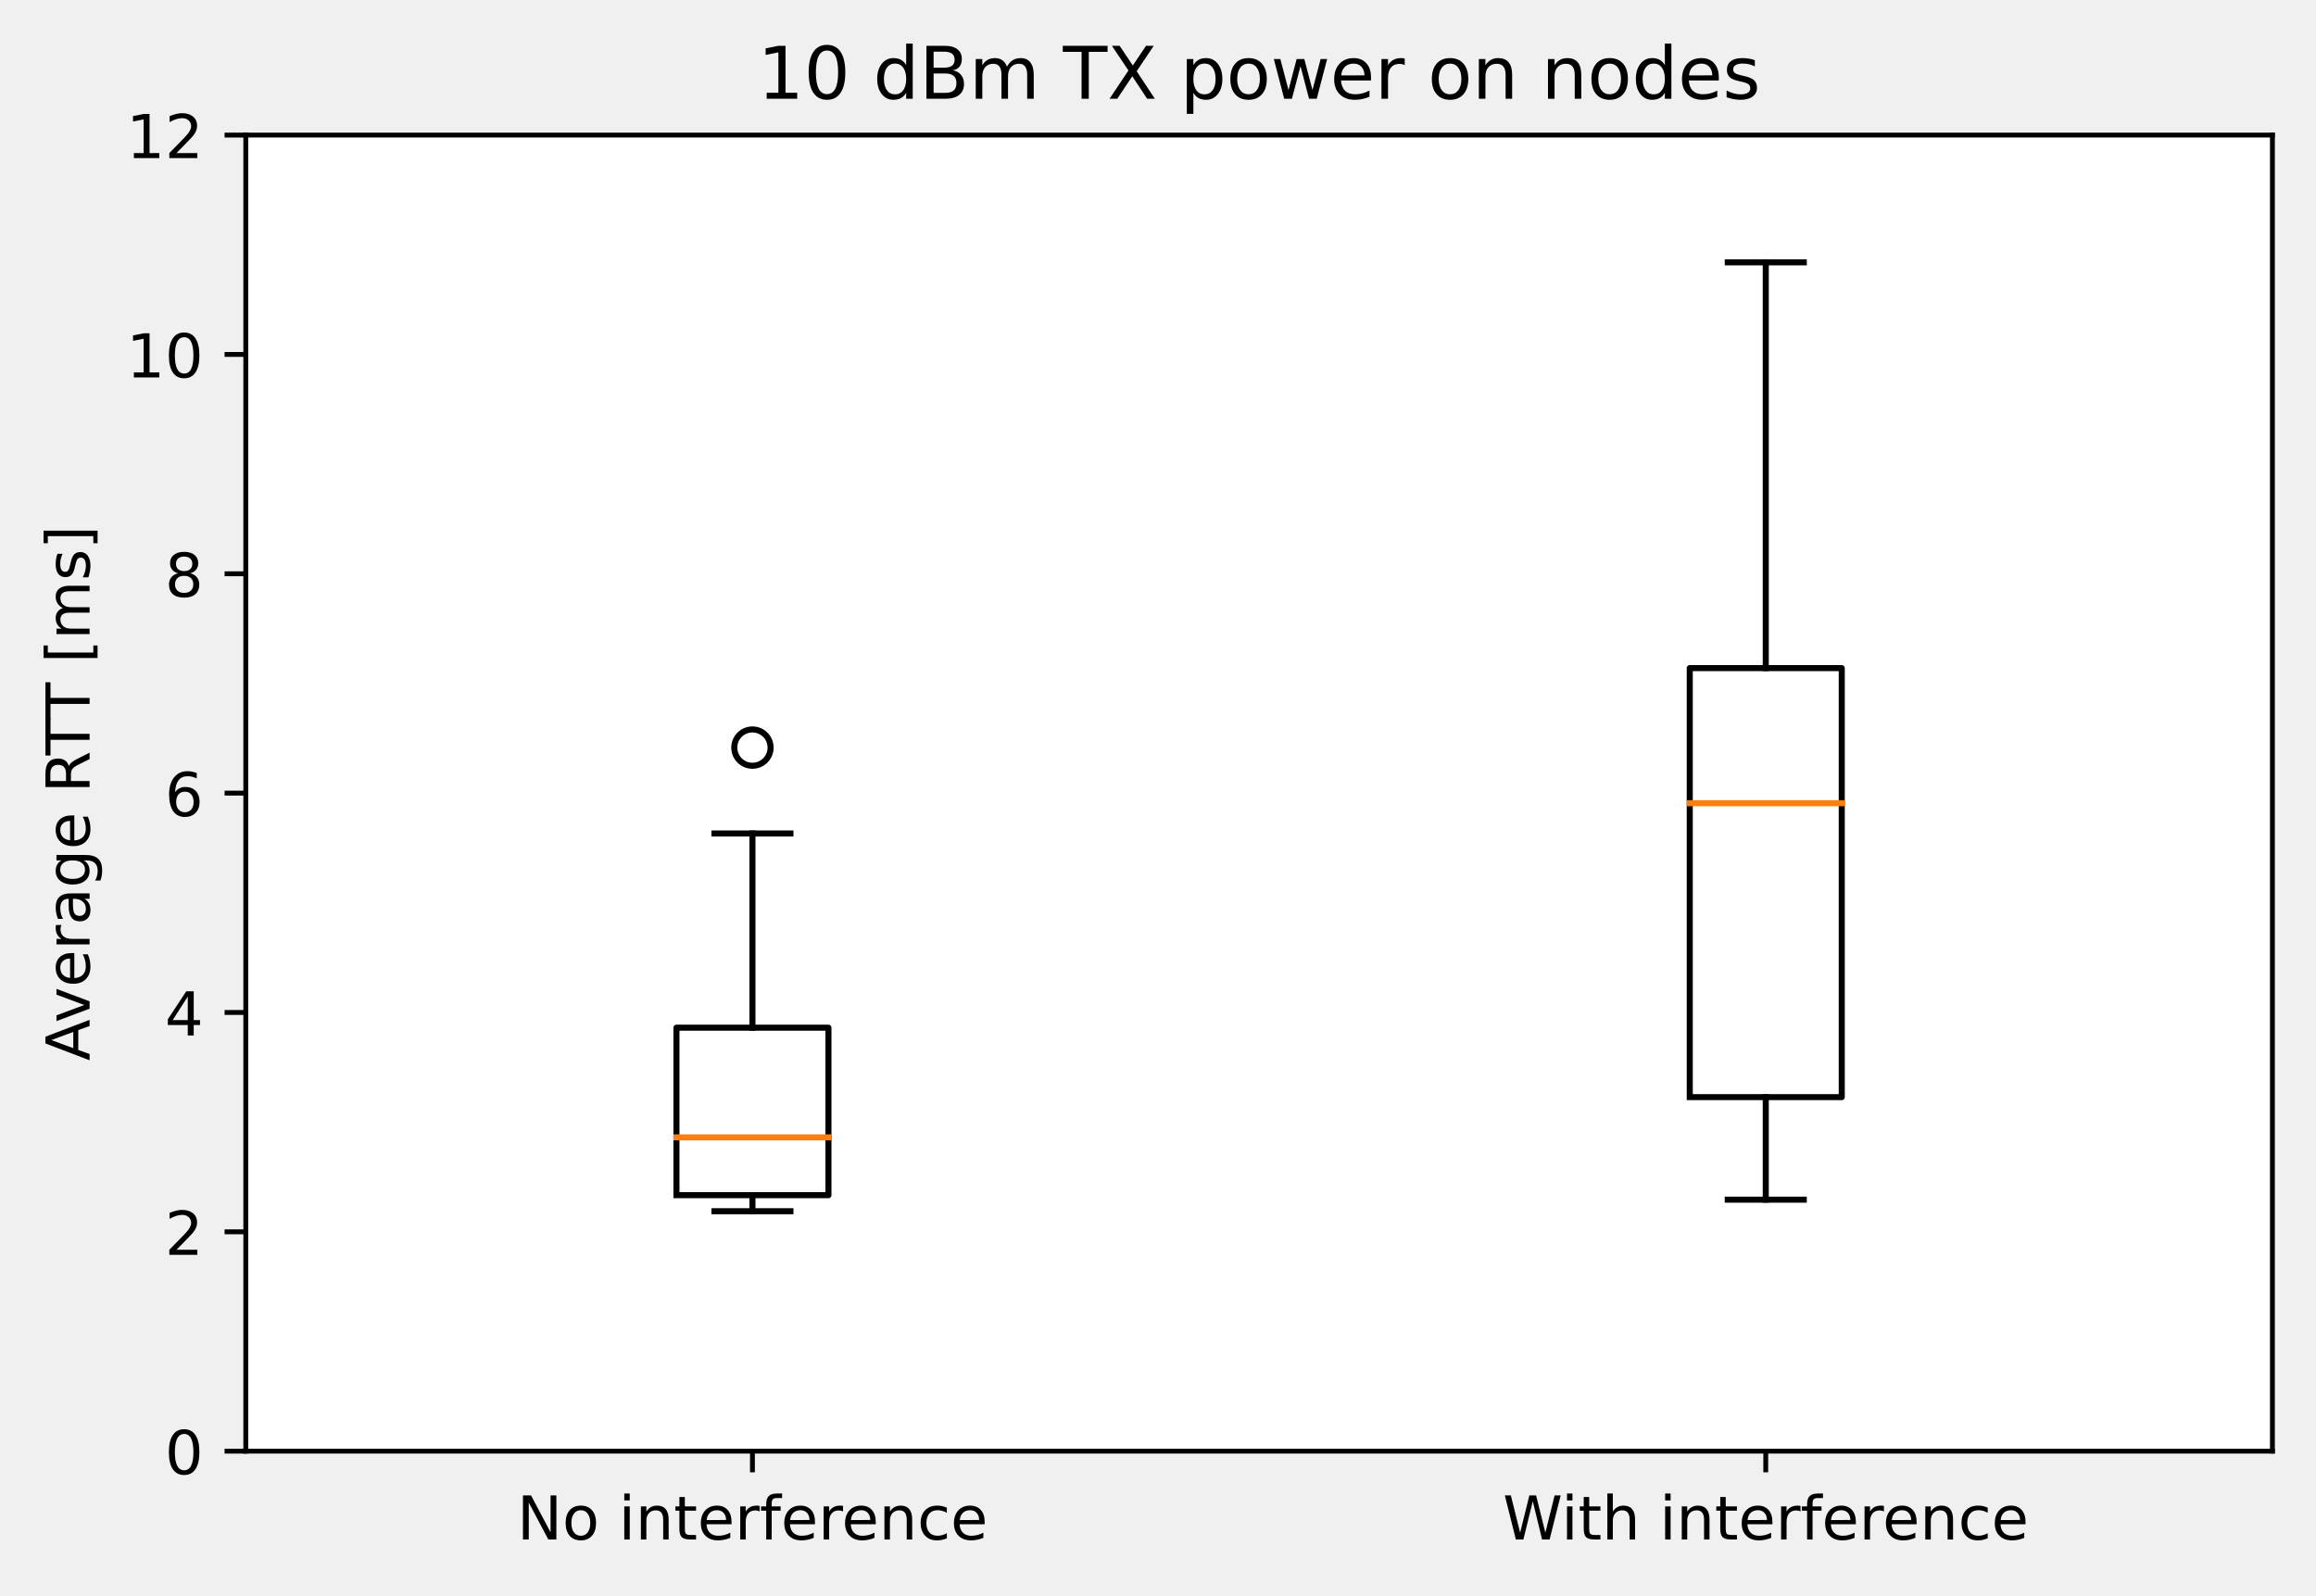
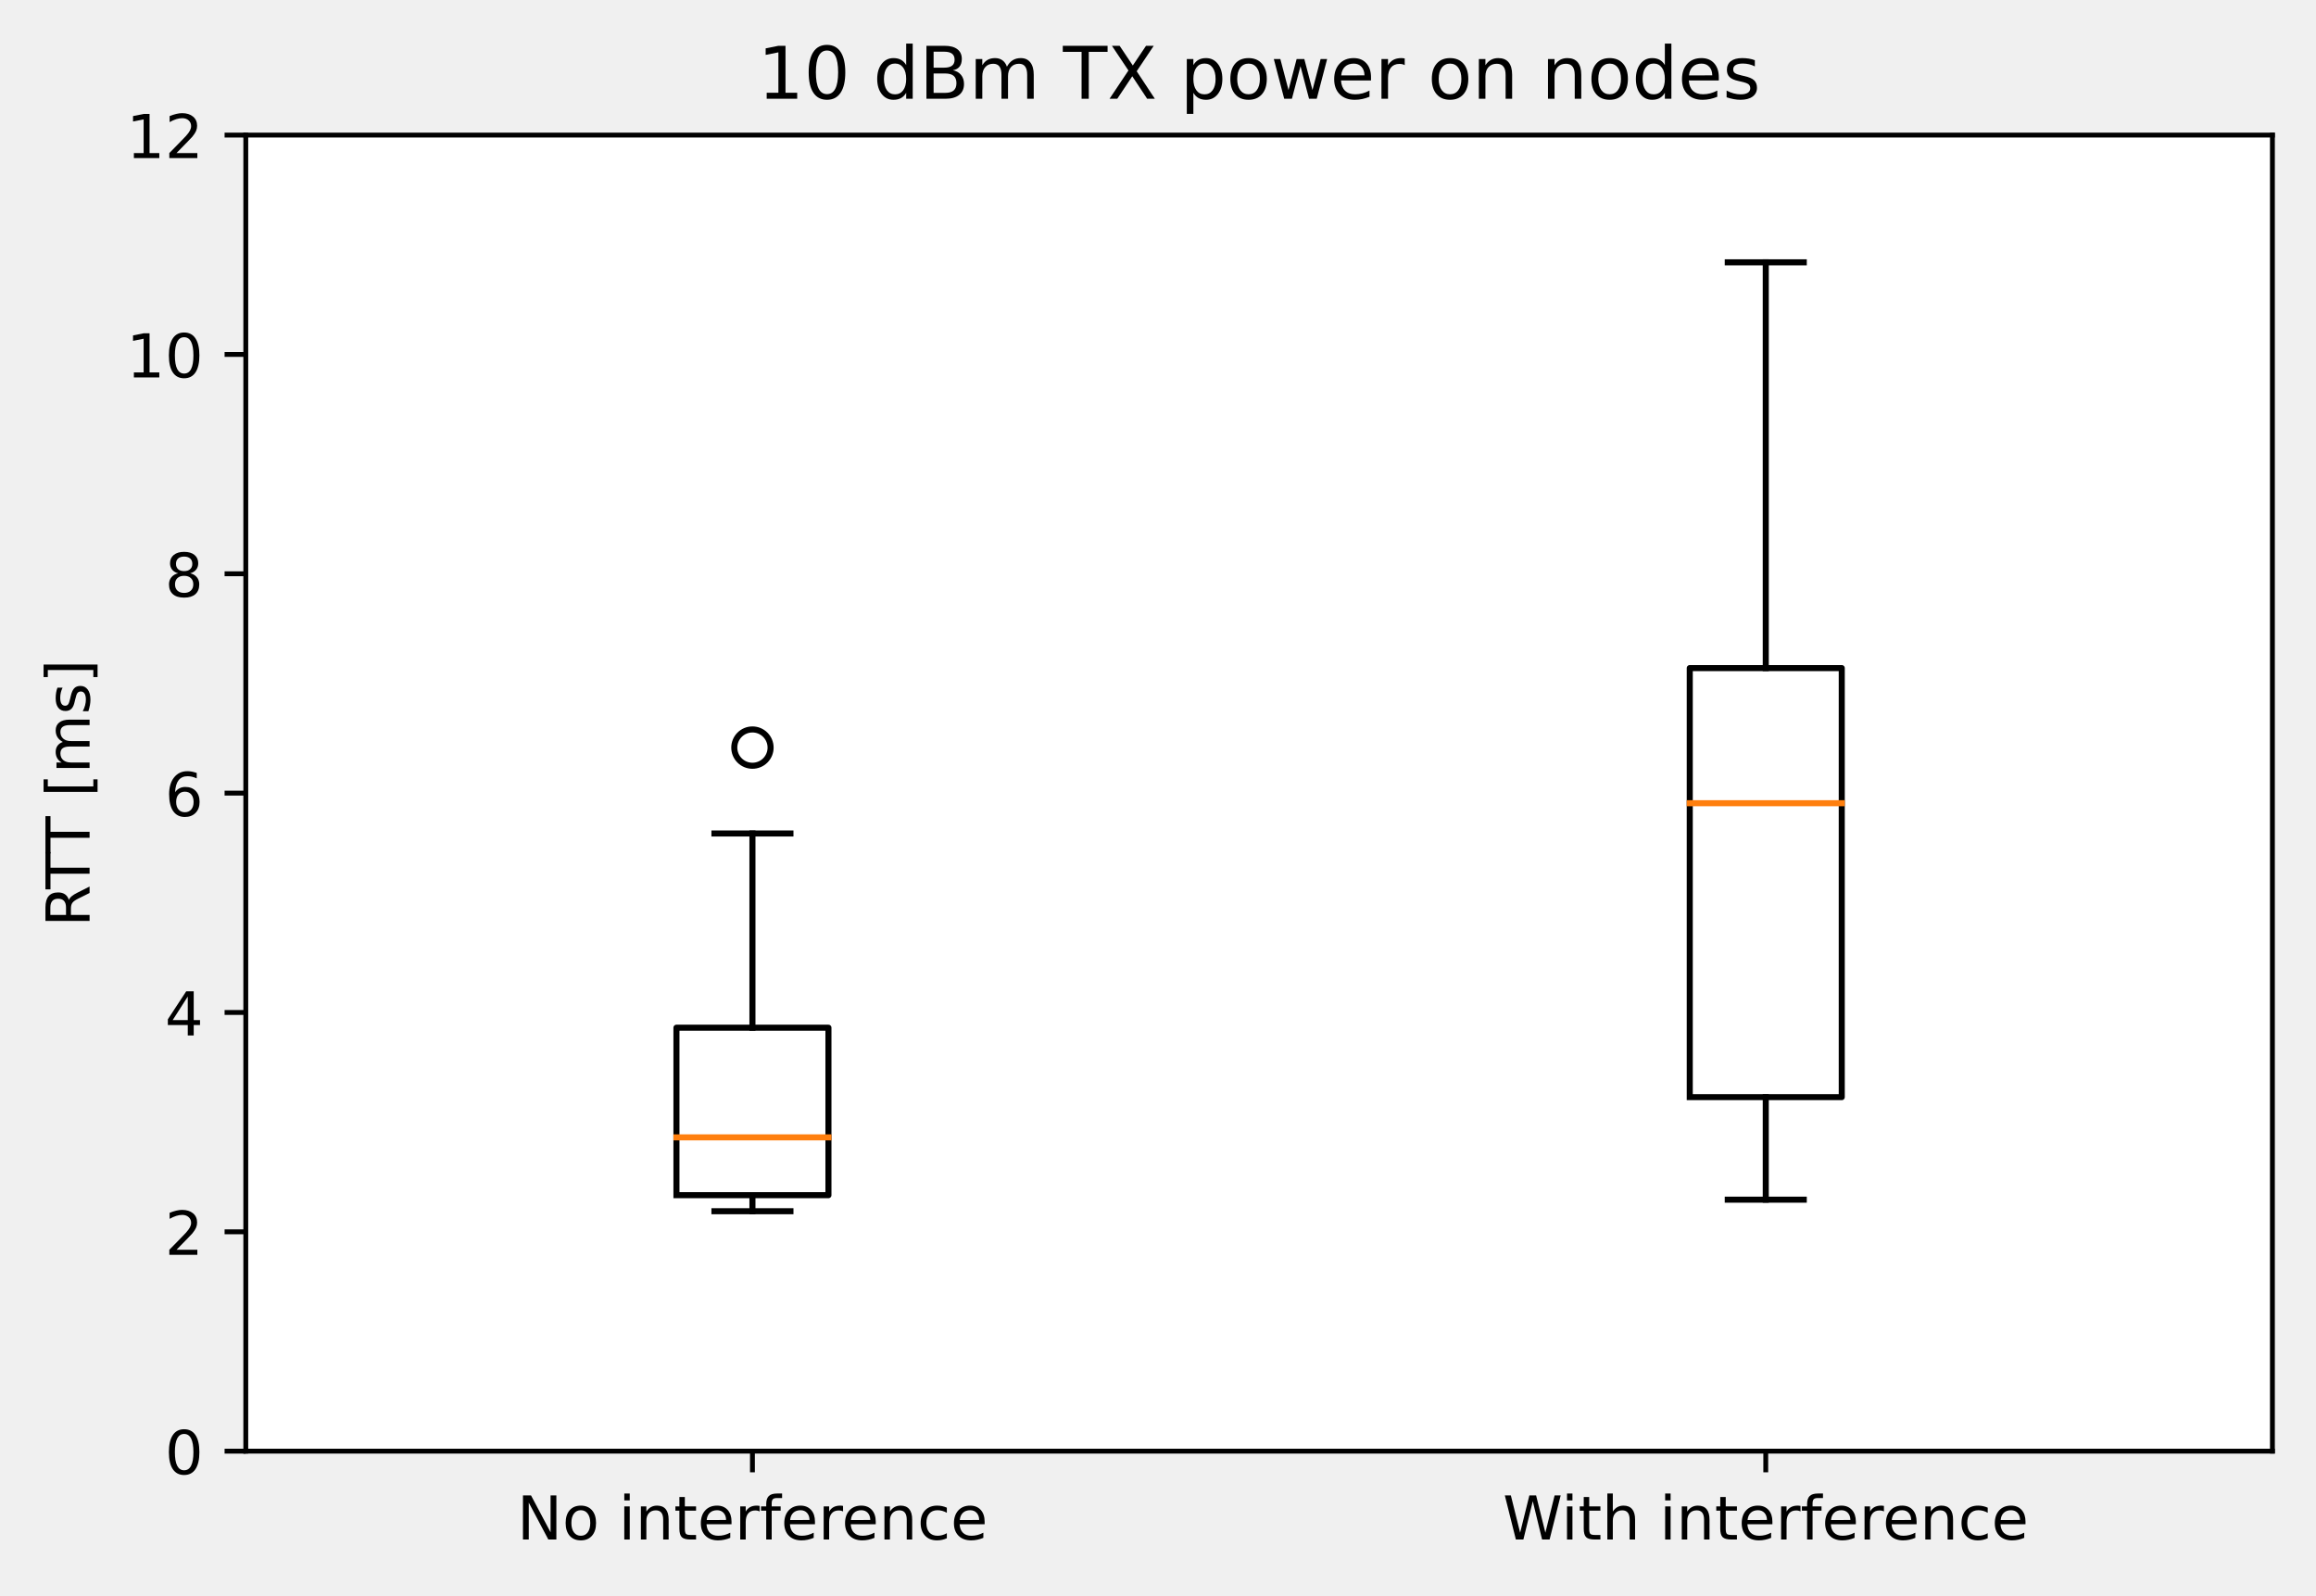
<svg xmlns="http://www.w3.org/2000/svg" xmlns:xlink="http://www.w3.org/1999/xlink" height="263.636pt" version="1.1" viewBox="0 0 382.603 263.636" width="382.603pt">
  <defs>
    <style type="text/css">*{stroke-linecap:butt;stroke-linejoin:round;}</style>
  </defs>
  <g id="figure_1">
    <g id="patch_1">
      <path d="M 0 263.636  L 382.603 263.636  L 382.603 0  L 0 0  z " style="fill:none;" />
    </g>
    <g id="axes_1">
      <g id="patch_2">
        <path d="M 40.603 239.758  L 375.403 239.758  L 375.403 22.318  L 40.603 22.318  z " style="fill:#ffffff;" />
      </g>
      <g id="matplotlib.axis_1">
        <g id="xtick_1">
          <g id="line2d_1">
            <defs>
-               <path d="M 0 0  L 0 3.5  " id="ma8da17f36c" style="stroke:#000000;stroke-width:0.8;" />
+               <path d="M 0 0  L 0 3.5  " id="m5509117e41" style="stroke:#000000;stroke-width:0.8;" />
            </defs>
            <g>
-               <use style="stroke:#000000;stroke-width:0.8;" x="124.303" xlink:href="#ma8da17f36c" y="239.758" />
+               <use style="stroke:#000000;stroke-width:0.8;" x="124.303" xlink:href="#m5509117e41" y="239.758" />
            </g>
          </g>
          <g id="text_1">
            <g transform="translate(85.41328 254.3566)scale(0.1 -0.1)">
              <defs>
                <path d="M 628 4666  L 1478 4666  L 3547 763  L 3547 4666  L 4159 4666  L 4159 0  L 3309 0  L 1241 3903  L 1241 0  L 628 0  L 628 4666  z " id="DejaVuSans-4e" transform="scale(0.015625)" />
                <path d="M 1959 3097  Q 1497 3097 1228 2736  Q 959 2375 959 1747  Q 959 1119 1226 758  Q 1494 397 1959 397  Q 2419 397 2687 759  Q 2956 1122 2956 1747  Q 2956 2369 2687 2733  Q 2419 3097 1959 3097  z M 1959 3584  Q 2709 3584 3137 3096  Q 3566 2609 3566 1747  Q 3566 888 3137 398  Q 2709 -91 1959 -91  Q 1206 -91 779 398  Q 353 888 353 1747  Q 353 2609 779 3096  Q 1206 3584 1959 3584  z " id="DejaVuSans-6f" transform="scale(0.015625)" />
                <path id="DejaVuSans-20" transform="scale(0.015625)" />
                <path d="M 603 3500  L 1178 3500  L 1178 0  L 603 0  L 603 3500  z M 603 4863  L 1178 4863  L 1178 4134  L 603 4134  L 603 4863  z " id="DejaVuSans-69" transform="scale(0.015625)" />
                <path d="M 3513 2113  L 3513 0  L 2938 0  L 2938 2094  Q 2938 2591 2744 2837  Q 2550 3084 2163 3084  Q 1697 3084 1428 2787  Q 1159 2491 1159 1978  L 1159 0  L 581 0  L 581 3500  L 1159 3500  L 1159 2956  Q 1366 3272 1645 3428  Q 1925 3584 2291 3584  Q 2894 3584 3203 3211  Q 3513 2838 3513 2113  z " id="DejaVuSans-6e" transform="scale(0.015625)" />
                <path d="M 1172 4494  L 1172 3500  L 2356 3500  L 2356 3053  L 1172 3053  L 1172 1153  Q 1172 725 1289 603  Q 1406 481 1766 481  L 2356 481  L 2356 0  L 1766 0  Q 1100 0 847 248  Q 594 497 594 1153  L 594 3053  L 172 3053  L 172 3500  L 594 3500  L 594 4494  L 1172 4494  z " id="DejaVuSans-74" transform="scale(0.015625)" />
                <path d="M 3597 1894  L 3597 1613  L 953 1613  Q 991 1019 1311 708  Q 1631 397 2203 397  Q 2534 397 2845 478  Q 3156 559 3463 722  L 3463 178  Q 3153 47 2828 -22  Q 2503 -91 2169 -91  Q 1331 -91 842 396  Q 353 884 353 1716  Q 353 2575 817 3079  Q 1281 3584 2069 3584  Q 2775 3584 3186 3129  Q 3597 2675 3597 1894  z M 3022 2063  Q 3016 2534 2758 2815  Q 2500 3097 2075 3097  Q 1594 3097 1305 2825  Q 1016 2553 972 2059  L 3022 2063  z " id="DejaVuSans-65" transform="scale(0.015625)" />
                <path d="M 2631 2963  Q 2534 3019 2420 3045  Q 2306 3072 2169 3072  Q 1681 3072 1420 2755  Q 1159 2438 1159 1844  L 1159 0  L 581 0  L 581 3500  L 1159 3500  L 1159 2956  Q 1341 3275 1631 3429  Q 1922 3584 2338 3584  Q 2397 3584 2469 3576  Q 2541 3569 2628 3553  L 2631 2963  z " id="DejaVuSans-72" transform="scale(0.015625)" />
                <path d="M 2375 4863  L 2375 4384  L 1825 4384  Q 1516 4384 1395 4259  Q 1275 4134 1275 3809  L 1275 3500  L 2222 3500  L 2222 3053  L 1275 3053  L 1275 0  L 697 0  L 697 3053  L 147 3053  L 147 3500  L 697 3500  L 697 3744  Q 697 4328 969 4595  Q 1241 4863 1831 4863  L 2375 4863  z " id="DejaVuSans-66" transform="scale(0.015625)" />
                <path d="M 3122 3366  L 3122 2828  Q 2878 2963 2633 3030  Q 2388 3097 2138 3097  Q 1578 3097 1268 2742  Q 959 2388 959 1747  Q 959 1106 1268 751  Q 1578 397 2138 397  Q 2388 397 2633 464  Q 2878 531 3122 666  L 3122 134  Q 2881 22 2623 -34  Q 2366 -91 2075 -91  Q 1284 -91 818 406  Q 353 903 353 1747  Q 353 2603 823 3093  Q 1294 3584 2113 3584  Q 2378 3584 2631 3529  Q 2884 3475 3122 3366  z " id="DejaVuSans-63" transform="scale(0.015625)" />
              </defs>
              <use xlink:href="#DejaVuSans-4e" />
              <use x="74.805" xlink:href="#DejaVuSans-6f" />
              <use x="135.986" xlink:href="#DejaVuSans-20" />
              <use x="167.773" xlink:href="#DejaVuSans-69" />
              <use x="195.557" xlink:href="#DejaVuSans-6e" />
              <use x="258.936" xlink:href="#DejaVuSans-74" />
              <use x="298.145" xlink:href="#DejaVuSans-65" />
              <use x="359.668" xlink:href="#DejaVuSans-72" />
              <use x="400.781" xlink:href="#DejaVuSans-66" />
              <use x="435.986" xlink:href="#DejaVuSans-65" />
              <use x="497.51" xlink:href="#DejaVuSans-72" />
              <use x="536.373" xlink:href="#DejaVuSans-65" />
              <use x="597.896" xlink:href="#DejaVuSans-6e" />
              <use x="661.275" xlink:href="#DejaVuSans-63" />
              <use x="716.256" xlink:href="#DejaVuSans-65" />
            </g>
          </g>
        </g>
        <g id="xtick_2">
          <g id="line2d_2">
            <g>
-               <use style="stroke:#000000;stroke-width:0.8;" x="291.703" xlink:href="#ma8da17f36c" y="239.758" />
+               <use style="stroke:#000000;stroke-width:0.8;" x="291.703" xlink:href="#m5509117e41" y="239.758" />
            </g>
          </g>
          <g id="text_2">
            <g transform="translate(248.2641 254.3566)scale(0.1 -0.1)">
              <defs>
                <path d="M 213 4666  L 850 4666  L 1831 722  L 2809 4666  L 3519 4666  L 4500 722  L 5478 4666  L 6119 4666  L 4947 0  L 4153 0  L 3169 4050  L 2175 0  L 1381 0  L 213 4666  z " id="DejaVuSans-57" transform="scale(0.015625)" />
                <path d="M 3513 2113  L 3513 0  L 2938 0  L 2938 2094  Q 2938 2591 2744 2837  Q 2550 3084 2163 3084  Q 1697 3084 1428 2787  Q 1159 2491 1159 1978  L 1159 0  L 581 0  L 581 4863  L 1159 4863  L 1159 2956  Q 1366 3272 1645 3428  Q 1925 3584 2291 3584  Q 2894 3584 3203 3211  Q 3513 2838 3513 2113  z " id="DejaVuSans-68" transform="scale(0.015625)" />
              </defs>
              <use xlink:href="#DejaVuSans-57" />
              <use x="96.627" xlink:href="#DejaVuSans-69" />
              <use x="124.41" xlink:href="#DejaVuSans-74" />
              <use x="163.619" xlink:href="#DejaVuSans-68" />
              <use x="226.998" xlink:href="#DejaVuSans-20" />
              <use x="258.785" xlink:href="#DejaVuSans-69" />
              <use x="286.568" xlink:href="#DejaVuSans-6e" />
              <use x="349.947" xlink:href="#DejaVuSans-74" />
              <use x="389.156" xlink:href="#DejaVuSans-65" />
              <use x="450.68" xlink:href="#DejaVuSans-72" />
              <use x="491.793" xlink:href="#DejaVuSans-66" />
              <use x="526.998" xlink:href="#DejaVuSans-65" />
              <use x="588.521" xlink:href="#DejaVuSans-72" />
              <use x="627.385" xlink:href="#DejaVuSans-65" />
              <use x="688.908" xlink:href="#DejaVuSans-6e" />
              <use x="752.287" xlink:href="#DejaVuSans-63" />
              <use x="807.268" xlink:href="#DejaVuSans-65" />
            </g>
          </g>
        </g>
      </g>
      <g id="matplotlib.axis_2">
        <g id="ytick_1">
          <g id="line2d_3">
            <defs>
-               <path d="M 0 0  L -3.5 0  " id="m54c756890c" style="stroke:#000000;stroke-width:0.8;" />
+               <path d="M 0 0  L -3.5 0  " id="m5029e29cd2" style="stroke:#000000;stroke-width:0.8;" />
            </defs>
            <g>
-               <use style="stroke:#000000;stroke-width:0.8;" x="40.603" xlink:href="#m54c756890c" y="239.758" />
+               <use style="stroke:#000000;stroke-width:0.8;" x="40.603" xlink:href="#m5029e29cd2" y="239.758" />
            </g>
          </g>
          <g id="text_3">
            <g transform="translate(27.24063 243.5573)scale(0.1 -0.1)">
              <defs>
                <path d="M 2034 4250  Q 1547 4250 1301 3770  Q 1056 3291 1056 2328  Q 1056 1369 1301 889  Q 1547 409 2034 409  Q 2525 409 2770 889  Q 3016 1369 3016 2328  Q 3016 3291 2770 3770  Q 2525 4250 2034 4250  z M 2034 4750  Q 2819 4750 3233 4129  Q 3647 3509 3647 2328  Q 3647 1150 3233 529  Q 2819 -91 2034 -91  Q 1250 -91 836 529  Q 422 1150 422 2328  Q 422 3509 836 4129  Q 1250 4750 2034 4750  z " id="DejaVuSans-30" transform="scale(0.015625)" />
              </defs>
              <use xlink:href="#DejaVuSans-30" />
            </g>
          </g>
        </g>
        <g id="ytick_2">
          <g id="line2d_4">
            <g>
-               <use style="stroke:#000000;stroke-width:0.8;" x="40.603" xlink:href="#m54c756890c" y="203.518" />
+               <use style="stroke:#000000;stroke-width:0.8;" x="40.603" xlink:href="#m5029e29cd2" y="203.518" />
            </g>
          </g>
          <g id="text_4">
            <g transform="translate(27.24063 207.3173)scale(0.1 -0.1)">
              <defs>
                <path d="M 1228 531  L 3431 531  L 3431 0  L 469 0  L 469 531  Q 828 903 1448 1529  Q 2069 2156 2228 2338  Q 2531 2678 2651 2914  Q 2772 3150 2772 3378  Q 2772 3750 2511 3984  Q 2250 4219 1831 4219  Q 1534 4219 1204 4116  Q 875 4013 500 3803  L 500 4441  Q 881 4594 1212 4672  Q 1544 4750 1819 4750  Q 2544 4750 2975 4387  Q 3406 4025 3406 3419  Q 3406 3131 3298 2873  Q 3191 2616 2906 2266  Q 2828 2175 2409 1742  Q 1991 1309 1228 531  z " id="DejaVuSans-32" transform="scale(0.015625)" />
              </defs>
              <use xlink:href="#DejaVuSans-32" />
            </g>
          </g>
        </g>
        <g id="ytick_3">
          <g id="line2d_5">
            <g>
-               <use style="stroke:#000000;stroke-width:0.8;" x="40.603" xlink:href="#m54c756890c" y="167.278" />
+               <use style="stroke:#000000;stroke-width:0.8;" x="40.603" xlink:href="#m5029e29cd2" y="167.278" />
            </g>
          </g>
          <g id="text_5">
            <g transform="translate(27.24063 171.0773)scale(0.1 -0.1)">
              <defs>
                <path d="M 2419 4116  L 825 1625  L 2419 1625  L 2419 4116  z M 2253 4666  L 3047 4666  L 3047 1625  L 3713 1625  L 3713 1100  L 3047 1100  L 3047 0  L 2419 0  L 2419 1100  L 313 1100  L 313 1709  L 2253 4666  z " id="DejaVuSans-34" transform="scale(0.015625)" />
              </defs>
              <use xlink:href="#DejaVuSans-34" />
            </g>
          </g>
        </g>
        <g id="ytick_4">
          <g id="line2d_6">
            <g>
-               <use style="stroke:#000000;stroke-width:0.8;" x="40.603" xlink:href="#m54c756890c" y="131.038" />
+               <use style="stroke:#000000;stroke-width:0.8;" x="40.603" xlink:href="#m5029e29cd2" y="131.038" />
            </g>
          </g>
          <g id="text_6">
            <g transform="translate(27.24063 134.8373)scale(0.1 -0.1)">
              <defs>
                <path d="M 2113 2584  Q 1688 2584 1439 2293  Q 1191 2003 1191 1497  Q 1191 994 1439 701  Q 1688 409 2113 409  Q 2538 409 2786 701  Q 3034 994 3034 1497  Q 3034 2003 2786 2293  Q 2538 2584 2113 2584  z M 3366 4563  L 3366 3988  Q 3128 4100 2886 4159  Q 2644 4219 2406 4219  Q 1781 4219 1451 3797  Q 1122 3375 1075 2522  Q 1259 2794 1537 2939  Q 1816 3084 2150 3084  Q 2853 3084 3261 2657  Q 3669 2231 3669 1497  Q 3669 778 3244 343  Q 2819 -91 2113 -91  Q 1303 -91 875 529  Q 447 1150 447 2328  Q 447 3434 972 4092  Q 1497 4750 2381 4750  Q 2619 4750 2861 4703  Q 3103 4656 3366 4563  z " id="DejaVuSans-36" transform="scale(0.015625)" />
              </defs>
              <use xlink:href="#DejaVuSans-36" />
            </g>
          </g>
        </g>
        <g id="ytick_5">
          <g id="line2d_7">
            <g>
-               <use style="stroke:#000000;stroke-width:0.8;" x="40.603" xlink:href="#m54c756890c" y="94.798" />
+               <use style="stroke:#000000;stroke-width:0.8;" x="40.603" xlink:href="#m5029e29cd2" y="94.798" />
            </g>
          </g>
          <g id="text_7">
            <g transform="translate(27.24063 98.59734)scale(0.1 -0.1)">
              <defs>
                <path d="M 2034 2216  Q 1584 2216 1326 1975  Q 1069 1734 1069 1313  Q 1069 891 1326 650  Q 1584 409 2034 409  Q 2484 409 2743 651  Q 3003 894 3003 1313  Q 3003 1734 2745 1975  Q 2488 2216 2034 2216  z M 1403 2484  Q 997 2584 770 2862  Q 544 3141 544 3541  Q 544 4100 942 4425  Q 1341 4750 2034 4750  Q 2731 4750 3128 4425  Q 3525 4100 3525 3541  Q 3525 3141 3298 2862  Q 3072 2584 2669 2484  Q 3125 2378 3379 2068  Q 3634 1759 3634 1313  Q 3634 634 3220 271  Q 2806 -91 2034 -91  Q 1263 -91 848 271  Q 434 634 434 1313  Q 434 1759 690 2068  Q 947 2378 1403 2484  z M 1172 3481  Q 1172 3119 1398 2916  Q 1625 2713 2034 2713  Q 2441 2713 2670 2916  Q 2900 3119 2900 3481  Q 2900 3844 2670 4047  Q 2441 4250 2034 4250  Q 1625 4250 1398 4047  Q 1172 3844 1172 3481  z " id="DejaVuSans-38" transform="scale(0.015625)" />
              </defs>
              <use xlink:href="#DejaVuSans-38" />
            </g>
          </g>
        </g>
        <g id="ytick_6">
          <g id="line2d_8">
            <g>
-               <use style="stroke:#000000;stroke-width:0.8;" x="40.603" xlink:href="#m54c756890c" y="58.558" />
+               <use style="stroke:#000000;stroke-width:0.8;" x="40.603" xlink:href="#m5029e29cd2" y="58.558" />
            </g>
          </g>
          <g id="text_8">
            <g transform="translate(20.87813 62.35734)scale(0.1 -0.1)">
              <defs>
                <path d="M 794 531  L 1825 531  L 1825 4091  L 703 3866  L 703 4441  L 1819 4666  L 2450 4666  L 2450 531  L 3481 531  L 3481 0  L 794 0  L 794 531  z " id="DejaVuSans-31" transform="scale(0.015625)" />
              </defs>
              <use xlink:href="#DejaVuSans-31" />
              <use x="63.623" xlink:href="#DejaVuSans-30" />
            </g>
          </g>
        </g>
        <g id="ytick_7">
          <g id="line2d_9">
            <g>
-               <use style="stroke:#000000;stroke-width:0.8;" x="40.603" xlink:href="#m54c756890c" y="22.318" />
+               <use style="stroke:#000000;stroke-width:0.8;" x="40.603" xlink:href="#m5029e29cd2" y="22.318" />
            </g>
          </g>
          <g id="text_9">
            <g transform="translate(20.87813 26.11734)scale(0.1 -0.1)">
              <use xlink:href="#DejaVuSans-31" />
              <use x="63.623" xlink:href="#DejaVuSans-32" />
            </g>
          </g>
        </g>
        <g id="text_10">
-           <g transform="translate(14.79844 175.2577)rotate(-90)scale(0.1 -0.1)">
+           <g transform="translate(14.79844 153.1358)rotate(-90)scale(0.1 -0.1)">
            <defs>
-               <path d="M 2188 4044  L 1331 1722  L 3047 1722  L 2188 4044  z M 1831 4666  L 2547 4666  L 4325 0  L 3669 0  L 3244 1197  L 1141 1197  L 716 0  L 50 0  L 1831 4666  z " id="DejaVuSans-41" transform="scale(0.015625)" />
-               <path d="M 191 3500  L 800 3500  L 1894 563  L 2988 3500  L 3597 3500  L 2284 0  L 1503 0  L 191 3500  z " id="DejaVuSans-76" transform="scale(0.015625)" />
-               <path d="M 2194 1759  Q 1497 1759 1228 1600  Q 959 1441 959 1056  Q 959 750 1161 570  Q 1363 391 1709 391  Q 2188 391 2477 730  Q 2766 1069 2766 1631  L 2766 1759  L 2194 1759  z M 3341 1997  L 3341 0  L 2766 0  L 2766 531  Q 2569 213 2275 61  Q 1981 -91 1556 -91  Q 1019 -91 701 211  Q 384 513 384 1019  Q 384 1609 779 1909  Q 1175 2209 1959 2209  L 2766 2209  L 2766 2266  Q 2766 2663 2505 2880  Q 2244 3097 1772 3097  Q 1472 3097 1187 3025  Q 903 2953 641 2809  L 641 3341  Q 956 3463 1253 3523  Q 1550 3584 1831 3584  Q 2591 3584 2966 3190  Q 3341 2797 3341 1997  z " id="DejaVuSans-61" transform="scale(0.015625)" />
-               <path d="M 2906 1791  Q 2906 2416 2648 2759  Q 2391 3103 1925 3103  Q 1463 3103 1205 2759  Q 947 2416 947 1791  Q 947 1169 1205 825  Q 1463 481 1925 481  Q 2391 481 2648 825  Q 2906 1169 2906 1791  z M 3481 434  Q 3481 -459 3084 -895  Q 2688 -1331 1869 -1331  Q 1566 -1331 1297 -1286  Q 1028 -1241 775 -1147  L 775 -588  Q 1028 -725 1275 -790  Q 1522 -856 1778 -856  Q 2344 -856 2625 -561  Q 2906 -266 2906 331  L 2906 616  Q 2728 306 2450 153  Q 2172 0 1784 0  Q 1141 0 747 490  Q 353 981 353 1791  Q 353 2603 747 3093  Q 1141 3584 1784 3584  Q 2172 3584 2450 3431  Q 2728 3278 2906 2969  L 2906 3500  L 3481 3500  L 3481 434  z " id="DejaVuSans-67" transform="scale(0.015625)" />
              <path d="M 2841 2188  Q 3044 2119 3236 1894  Q 3428 1669 3622 1275  L 4263 0  L 3584 0  L 2988 1197  Q 2756 1666 2539 1819  Q 2322 1972 1947 1972  L 1259 1972  L 1259 0  L 628 0  L 628 4666  L 2053 4666  Q 2853 4666 3247 4331  Q 3641 3997 3641 3322  Q 3641 2881 3436 2590  Q 3231 2300 2841 2188  z M 1259 4147  L 1259 2491  L 2053 2491  Q 2509 2491 2742 2702  Q 2975 2913 2975 3322  Q 2975 3731 2742 3939  Q 2509 4147 2053 4147  L 1259 4147  z " id="DejaVuSans-52" transform="scale(0.015625)" />
              <path d="M -19 4666  L 3928 4666  L 3928 4134  L 2272 4134  L 2272 0  L 1638 0  L 1638 4134  L -19 4134  L -19 4666  z " id="DejaVuSans-54" transform="scale(0.015625)" />
              <path d="M 550 4863  L 1875 4863  L 1875 4416  L 1125 4416  L 1125 -397  L 1875 -397  L 1875 -844  L 550 -844  L 550 4863  z " id="DejaVuSans-5b" transform="scale(0.015625)" />
              <path d="M 3328 2828  Q 3544 3216 3844 3400  Q 4144 3584 4550 3584  Q 5097 3584 5394 3201  Q 5691 2819 5691 2113  L 5691 0  L 5113 0  L 5113 2094  Q 5113 2597 4934 2840  Q 4756 3084 4391 3084  Q 3944 3084 3684 2787  Q 3425 2491 3425 1978  L 3425 0  L 2847 0  L 2847 2094  Q 2847 2600 2669 2842  Q 2491 3084 2119 3084  Q 1678 3084 1418 2786  Q 1159 2488 1159 1978  L 1159 0  L 581 0  L 581 3500  L 1159 3500  L 1159 2956  Q 1356 3278 1631 3431  Q 1906 3584 2284 3584  Q 2666 3584 2933 3390  Q 3200 3197 3328 2828  z " id="DejaVuSans-6d" transform="scale(0.015625)" />
              <path d="M 2834 3397  L 2834 2853  Q 2591 2978 2328 3040  Q 2066 3103 1784 3103  Q 1356 3103 1142 2972  Q 928 2841 928 2578  Q 928 2378 1081 2264  Q 1234 2150 1697 2047  L 1894 2003  Q 2506 1872 2764 1633  Q 3022 1394 3022 966  Q 3022 478 2636 193  Q 2250 -91 1575 -91  Q 1294 -91 989 -36  Q 684 19 347 128  L 347 722  Q 666 556 975 473  Q 1284 391 1588 391  Q 1994 391 2212 530  Q 2431 669 2431 922  Q 2431 1156 2273 1281  Q 2116 1406 1581 1522  L 1381 1569  Q 847 1681 609 1914  Q 372 2147 372 2553  Q 372 3047 722 3315  Q 1072 3584 1716 3584  Q 2034 3584 2315 3537  Q 2597 3491 2834 3397  z " id="DejaVuSans-73" transform="scale(0.015625)" />
              <path d="M 1947 4863  L 1947 -844  L 622 -844  L 622 -397  L 1369 -397  L 1369 4416  L 622 4416  L 622 4863  L 1947 4863  z " id="DejaVuSans-5d" transform="scale(0.015625)" />
            </defs>
-             <use xlink:href="#DejaVuSans-41" />
-             <use x="62.533" xlink:href="#DejaVuSans-76" />
-             <use x="121.713" xlink:href="#DejaVuSans-65" />
-             <use x="183.236" xlink:href="#DejaVuSans-72" />
-             <use x="224.35" xlink:href="#DejaVuSans-61" />
-             <use x="285.629" xlink:href="#DejaVuSans-67" />
-             <use x="349.105" xlink:href="#DejaVuSans-65" />
-             <use x="410.629" xlink:href="#DejaVuSans-20" />
-             <use x="442.416" xlink:href="#DejaVuSans-52" />
-             <use x="504.648" xlink:href="#DejaVuSans-54" />
-             <use x="563.982" xlink:href="#DejaVuSans-54" />
-             <use x="625.066" xlink:href="#DejaVuSans-20" />
-             <use x="656.854" xlink:href="#DejaVuSans-5b" />
-             <use x="695.867" xlink:href="#DejaVuSans-6d" />
-             <use x="793.279" xlink:href="#DejaVuSans-73" />
-             <use x="845.379" xlink:href="#DejaVuSans-5d" />
+             <use xlink:href="#DejaVuSans-52" />
+             <use x="62.232" xlink:href="#DejaVuSans-54" />
+             <use x="121.566" xlink:href="#DejaVuSans-54" />
+             <use x="182.65" xlink:href="#DejaVuSans-20" />
+             <use x="214.438" xlink:href="#DejaVuSans-5b" />
+             <use x="253.451" xlink:href="#DejaVuSans-6d" />
+             <use x="350.863" xlink:href="#DejaVuSans-73" />
+             <use x="402.963" xlink:href="#DejaVuSans-5d" />
          </g>
        </g>
      </g>
      <g id="line2d_10">
-         <path clip-path="url(#p2d51b4b937)" d="M 111.748 197.466  L 136.858 197.466  L 136.858 169.797  L 111.748 169.797  L 111.748 197.466  " style="fill:none;stroke:#000000;stroke-linecap:square;" />
+         <path clip-path="url(#p61bcd77a71)" d="M 111.748 197.466  L 136.858 197.466  L 136.858 169.797  L 111.748 169.797  L 111.748 197.466  " style="fill:none;stroke:#000000;stroke-linecap:square;" />
      </g>
      <g id="line2d_11">
-         <path clip-path="url(#p2d51b4b937)" d="M 124.303 197.466  L 124.303 200.112  " style="fill:none;stroke:#000000;stroke-linecap:square;" />
+         <path clip-path="url(#p61bcd77a71)" d="M 124.303 197.466  L 124.303 200.112  " style="fill:none;stroke:#000000;stroke-linecap:square;" />
      </g>
      <g id="line2d_12">
-         <path clip-path="url(#p2d51b4b937)" d="M 124.303 169.797  L 124.303 137.706  " style="fill:none;stroke:#000000;stroke-linecap:square;" />
+         <path clip-path="url(#p61bcd77a71)" d="M 124.303 169.797  L 124.303 137.706  " style="fill:none;stroke:#000000;stroke-linecap:square;" />
      </g>
      <g id="line2d_13">
-         <path clip-path="url(#p2d51b4b937)" d="M 118.026 200.112  L 130.581 200.112  " style="fill:none;stroke:#000000;stroke-linecap:square;" />
+         <path clip-path="url(#p61bcd77a71)" d="M 118.026 200.112  L 130.581 200.112  " style="fill:none;stroke:#000000;stroke-linecap:square;" />
      </g>
      <g id="line2d_14">
-         <path clip-path="url(#p2d51b4b937)" d="M 118.026 137.706  L 130.581 137.706  " style="fill:none;stroke:#000000;stroke-linecap:square;" />
+         <path clip-path="url(#p61bcd77a71)" d="M 118.026 137.706  L 130.581 137.706  " style="fill:none;stroke:#000000;stroke-linecap:square;" />
      </g>
      <g id="line2d_15">
        <defs>
-           <path d="M 0 3  C 0.796 3 1.559 2.684 2.121 2.121  C 2.684 1.559 3 0.796 3 0  C 3 -0.796 2.684 -1.559 2.121 -2.121  C 1.559 -2.684 0.796 -3 0 -3  C -0.796 -3 -1.559 -2.684 -2.121 -2.121  C -2.684 -1.559 -3 -0.796 -3 0  C -3 0.796 -2.684 1.559 -2.121 2.121  C -1.559 2.684 -0.796 3 0 3  z " id="mf6d3184d17" style="stroke:#000000;" />
+           <path d="M 0 3  C 0.796 3 1.559 2.684 2.121 2.121  C 2.684 1.559 3 0.796 3 0  C 3 -0.796 2.684 -1.559 2.121 -2.121  C 1.559 -2.684 0.796 -3 0 -3  C -0.796 -3 -1.559 -2.684 -2.121 -2.121  C -2.684 -1.559 -3 -0.796 -3 0  C -3 0.796 -2.684 1.559 -2.121 2.121  C -1.559 2.684 -0.796 3 0 3  z " id="m085d4db33d" style="stroke:#000000;" />
        </defs>
-         <g clip-path="url(#p2d51b4b937)">
-           <use style="fill-opacity:0;stroke:#000000;" x="124.303" xlink:href="#mf6d3184d17" y="123.518" />
+         <g clip-path="url(#p61bcd77a71)">
+           <use style="fill-opacity:0;stroke:#000000;" x="124.303" xlink:href="#m085d4db33d" y="123.518" />
        </g>
      </g>
      <g id="line2d_16">
-         <path clip-path="url(#p2d51b4b937)" d="M 279.148 181.267  L 304.258 181.267  L 304.258 110.381  L 279.148 110.381  L 279.148 181.267  " style="fill:none;stroke:#000000;stroke-linecap:square;" />
+         <path clip-path="url(#p61bcd77a71)" d="M 279.148 181.267  L 304.258 181.267  L 304.258 110.381  L 279.148 110.381  L 279.148 181.267  " style="fill:none;stroke:#000000;stroke-linecap:square;" />
      </g>
      <g id="line2d_17">
-         <path clip-path="url(#p2d51b4b937)" d="M 291.703 181.267  L 291.703 198.209  " style="fill:none;stroke:#000000;stroke-linecap:square;" />
+         <path clip-path="url(#p61bcd77a71)" d="M 291.703 181.267  L 291.703 198.209  " style="fill:none;stroke:#000000;stroke-linecap:square;" />
      </g>
      <g id="line2d_18">
-         <path clip-path="url(#p2d51b4b937)" d="M 291.703 110.381  L 291.703 43.337  " style="fill:none;stroke:#000000;stroke-linecap:square;" />
+         <path clip-path="url(#p61bcd77a71)" d="M 291.703 110.381  L 291.703 43.337  " style="fill:none;stroke:#000000;stroke-linecap:square;" />
      </g>
      <g id="line2d_19">
-         <path clip-path="url(#p2d51b4b937)" d="M 285.426 198.209  L 297.981 198.209  " style="fill:none;stroke:#000000;stroke-linecap:square;" />
+         <path clip-path="url(#p61bcd77a71)" d="M 285.426 198.209  L 297.981 198.209  " style="fill:none;stroke:#000000;stroke-linecap:square;" />
      </g>
      <g id="line2d_20">
-         <path clip-path="url(#p2d51b4b937)" d="M 285.426 43.337  L 297.981 43.337  " style="fill:none;stroke:#000000;stroke-linecap:square;" />
+         <path clip-path="url(#p61bcd77a71)" d="M 285.426 43.337  L 297.981 43.337  " style="fill:none;stroke:#000000;stroke-linecap:square;" />
      </g>
      <g id="line2d_21" />
      <g id="line2d_22">
-         <path clip-path="url(#p2d51b4b937)" d="M 111.748 187.917  L 136.858 187.917  " style="fill:none;stroke:#ff7f0e;stroke-linecap:square;" />
+         <path clip-path="url(#p61bcd77a71)" d="M 111.748 187.917  L 136.858 187.917  " style="fill:none;stroke:#ff7f0e;stroke-linecap:square;" />
      </g>
      <g id="line2d_23">
-         <path clip-path="url(#p2d51b4b937)" d="M 279.148 132.705  L 304.258 132.705  " style="fill:none;stroke:#ff7f0e;stroke-linecap:square;" />
+         <path clip-path="url(#p61bcd77a71)" d="M 279.148 132.705  L 304.258 132.705  " style="fill:none;stroke:#ff7f0e;stroke-linecap:square;" />
      </g>
      <g id="patch_3">
        <path d="M 40.603 239.758  L 40.603 22.318  " style="fill:none;stroke:#000000;stroke-linecap:square;stroke-linejoin:miter;stroke-width:0.8;" />
      </g>
      <g id="patch_4">
        <path d="M 375.403 239.758  L 375.403 22.318  " style="fill:none;stroke:#000000;stroke-linecap:square;stroke-linejoin:miter;stroke-width:0.8;" />
      </g>
      <g id="patch_5">
        <path d="M 40.603 239.758  L 375.403 239.758  " style="fill:none;stroke:#000000;stroke-linecap:square;stroke-linejoin:miter;stroke-width:0.8;" />
      </g>
      <g id="patch_6">
        <path d="M 40.603 22.318  L 375.403 22.318  " style="fill:none;stroke:#000000;stroke-linecap:square;stroke-linejoin:miter;stroke-width:0.8;" />
      </g>
      <g id="text_11">
        <g transform="translate(125.1694 16.31812)scale(0.12 -0.12)">
          <defs>
            <path d="M 2906 2969  L 2906 4863  L 3481 4863  L 3481 0  L 2906 0  L 2906 525  Q 2725 213 2448 61  Q 2172 -91 1784 -91  Q 1150 -91 751 415  Q 353 922 353 1747  Q 353 2572 751 3078  Q 1150 3584 1784 3584  Q 2172 3584 2448 3432  Q 2725 3281 2906 2969  z M 947 1747  Q 947 1113 1208 752  Q 1469 391 1925 391  Q 2381 391 2643 752  Q 2906 1113 2906 1747  Q 2906 2381 2643 2742  Q 2381 3103 1925 3103  Q 1469 3103 1208 2742  Q 947 2381 947 1747  z " id="DejaVuSans-64" transform="scale(0.015625)" />
            <path d="M 1259 2228  L 1259 519  L 2272 519  Q 2781 519 3026 730  Q 3272 941 3272 1375  Q 3272 1813 3026 2020  Q 2781 2228 2272 2228  L 1259 2228  z M 1259 4147  L 1259 2741  L 2194 2741  Q 2656 2741 2882 2914  Q 3109 3088 3109 3444  Q 3109 3797 2882 3972  Q 2656 4147 2194 4147  L 1259 4147  z M 628 4666  L 2241 4666  Q 2963 4666 3353 4366  Q 3744 4066 3744 3513  Q 3744 3084 3544 2831  Q 3344 2578 2956 2516  Q 3422 2416 3680 2098  Q 3938 1781 3938 1306  Q 3938 681 3513 340  Q 3088 0 2303 0  L 628 0  L 628 4666  z " id="DejaVuSans-42" transform="scale(0.015625)" />
            <path d="M 403 4666  L 1081 4666  L 2241 2931  L 3406 4666  L 4084 4666  L 2584 2425  L 4184 0  L 3506 0  L 2194 1984  L 872 0  L 191 0  L 1856 2491  L 403 4666  z " id="DejaVuSans-58" transform="scale(0.015625)" />
            <path d="M 1159 525  L 1159 -1331  L 581 -1331  L 581 3500  L 1159 3500  L 1159 2969  Q 1341 3281 1617 3432  Q 1894 3584 2278 3584  Q 2916 3584 3314 3078  Q 3713 2572 3713 1747  Q 3713 922 3314 415  Q 2916 -91 2278 -91  Q 1894 -91 1617 61  Q 1341 213 1159 525  z M 3116 1747  Q 3116 2381 2855 2742  Q 2594 3103 2138 3103  Q 1681 3103 1420 2742  Q 1159 2381 1159 1747  Q 1159 1113 1420 752  Q 1681 391 2138 391  Q 2594 391 2855 752  Q 3116 1113 3116 1747  z " id="DejaVuSans-70" transform="scale(0.015625)" />
            <path d="M 269 3500  L 844 3500  L 1563 769  L 2278 3500  L 2956 3500  L 3675 769  L 4391 3500  L 4966 3500  L 4050 0  L 3372 0  L 2619 2869  L 1863 0  L 1184 0  L 269 3500  z " id="DejaVuSans-77" transform="scale(0.015625)" />
          </defs>
          <use xlink:href="#DejaVuSans-31" />
          <use x="63.623" xlink:href="#DejaVuSans-30" />
          <use x="127.246" xlink:href="#DejaVuSans-20" />
          <use x="159.033" xlink:href="#DejaVuSans-64" />
          <use x="222.51" xlink:href="#DejaVuSans-42" />
          <use x="291.113" xlink:href="#DejaVuSans-6d" />
          <use x="388.525" xlink:href="#DejaVuSans-20" />
          <use x="420.312" xlink:href="#DejaVuSans-54" />
          <use x="481.396" xlink:href="#DejaVuSans-58" />
          <use x="549.902" xlink:href="#DejaVuSans-20" />
          <use x="581.689" xlink:href="#DejaVuSans-70" />
          <use x="645.166" xlink:href="#DejaVuSans-6f" />
          <use x="706.348" xlink:href="#DejaVuSans-77" />
          <use x="788.135" xlink:href="#DejaVuSans-65" />
          <use x="849.658" xlink:href="#DejaVuSans-72" />
          <use x="890.771" xlink:href="#DejaVuSans-20" />
          <use x="922.559" xlink:href="#DejaVuSans-6f" />
          <use x="983.74" xlink:href="#DejaVuSans-6e" />
          <use x="1047.119" xlink:href="#DejaVuSans-20" />
          <use x="1078.906" xlink:href="#DejaVuSans-6e" />
          <use x="1142.285" xlink:href="#DejaVuSans-6f" />
          <use x="1203.467" xlink:href="#DejaVuSans-64" />
          <use x="1266.943" xlink:href="#DejaVuSans-65" />
          <use x="1328.467" xlink:href="#DejaVuSans-73" />
        </g>
      </g>
    </g>
  </g>
  <defs>
-     <clipPath id="p2d51b4b937">
+     <clipPath id="p61bcd77a71">
      <rect height="217.44" width="334.8" x="40.603" y="22.318" />
    </clipPath>
  </defs>
</svg>
